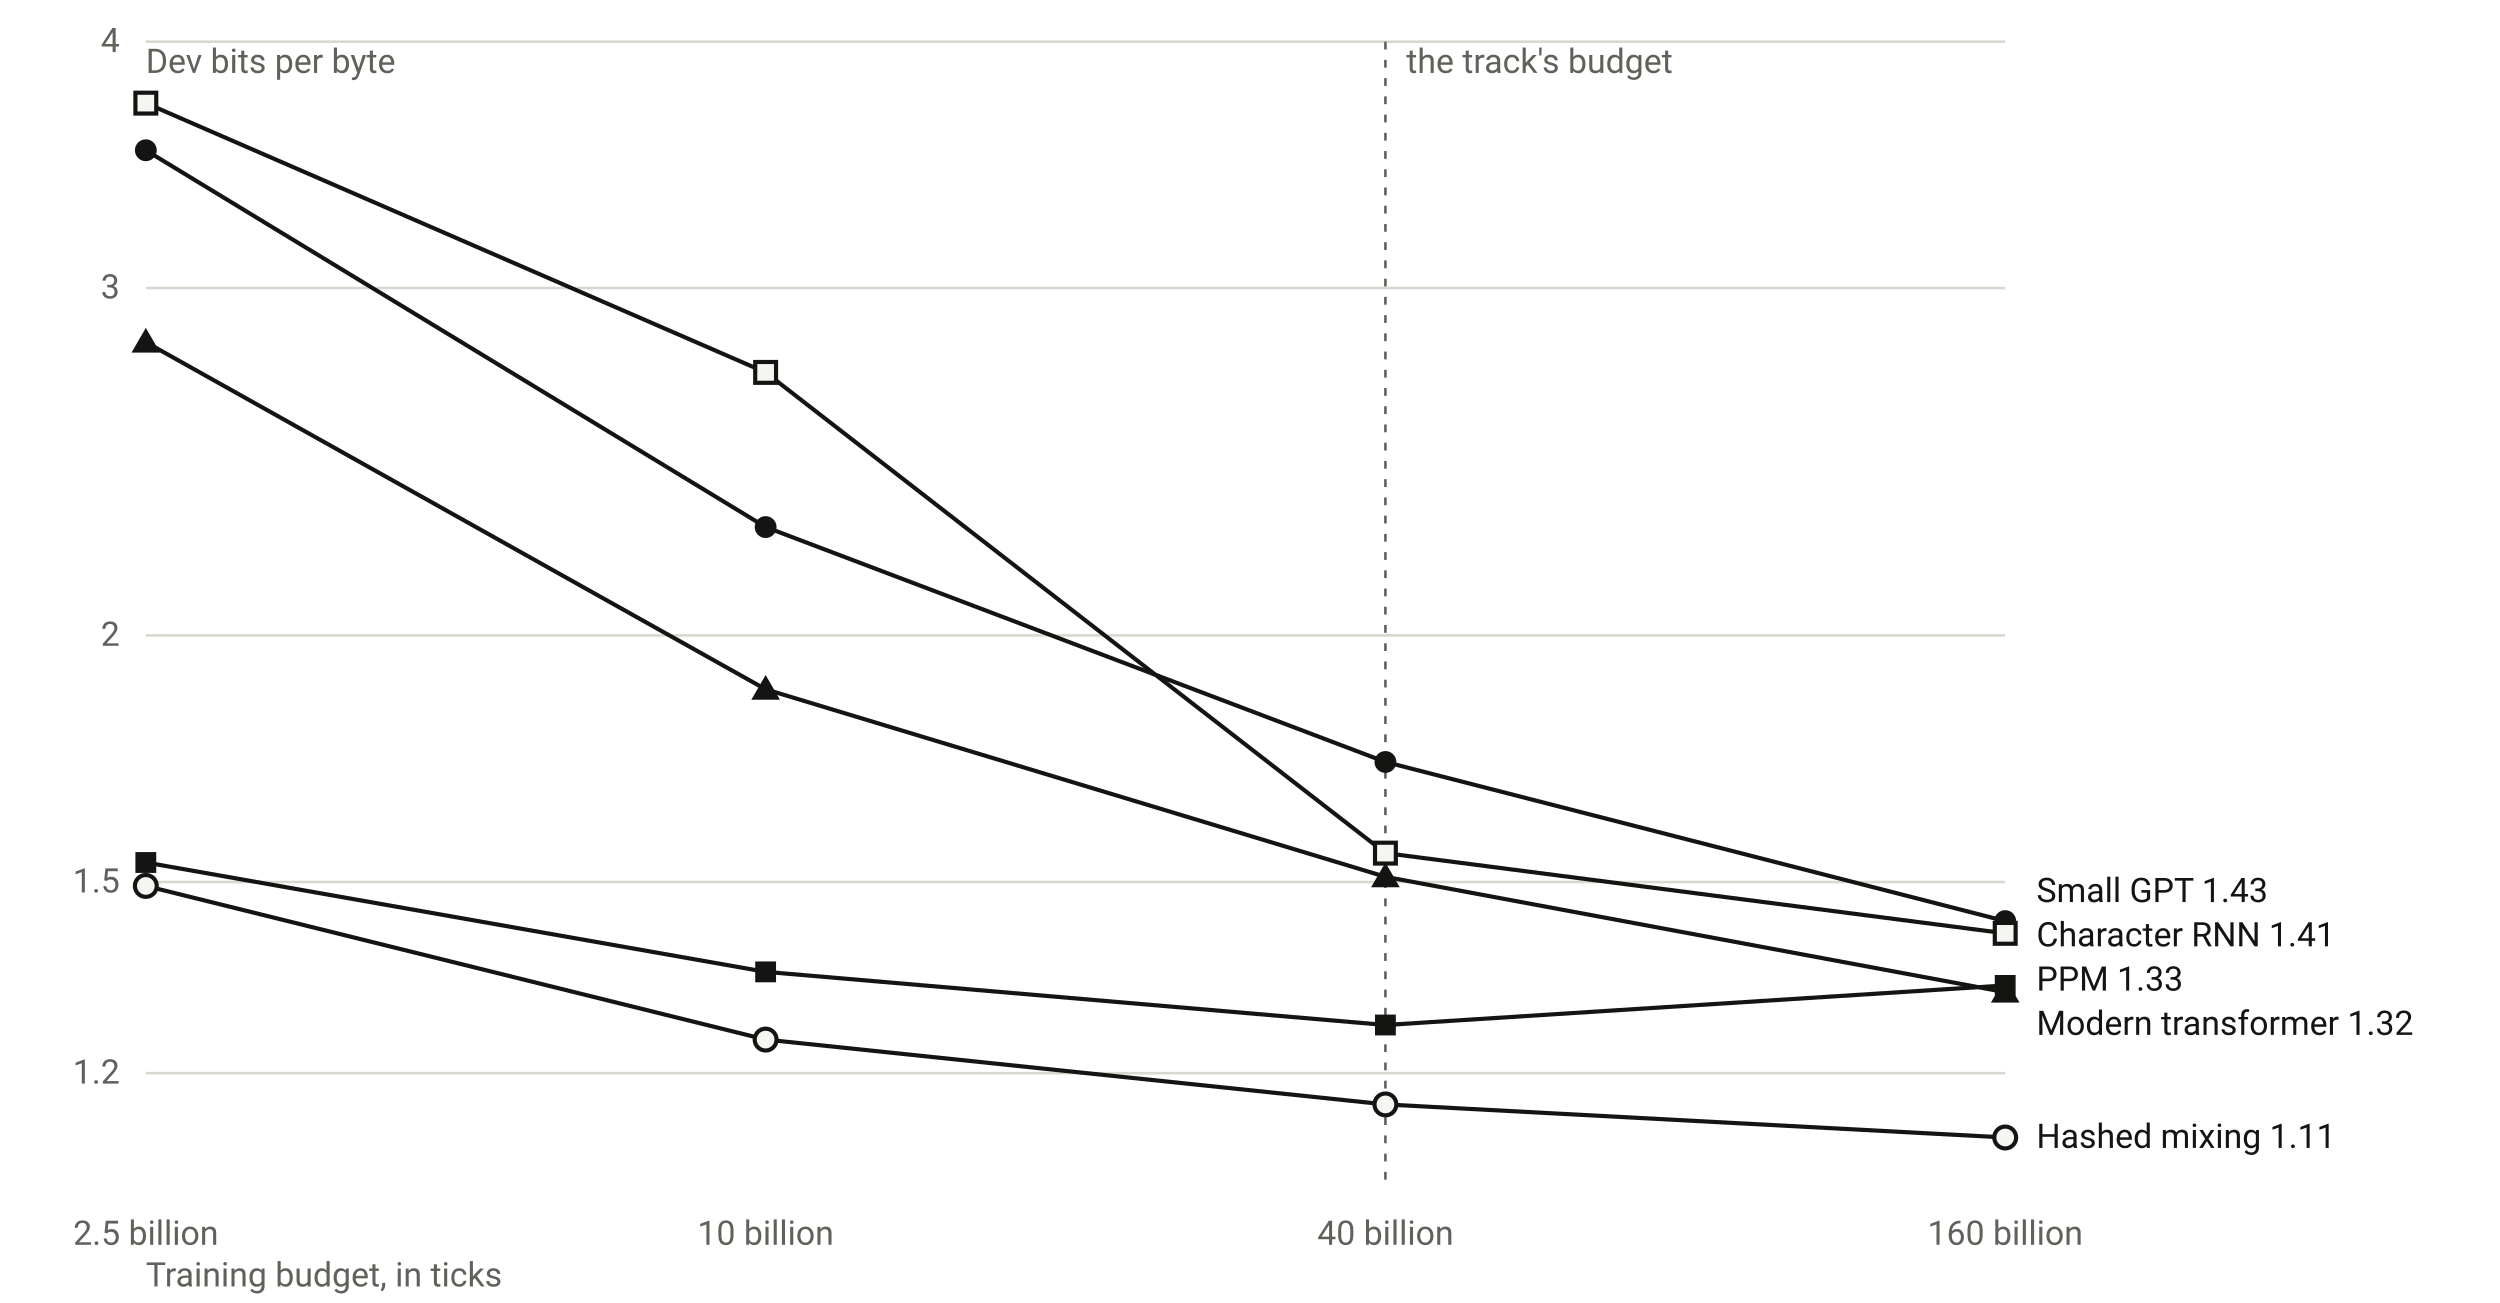
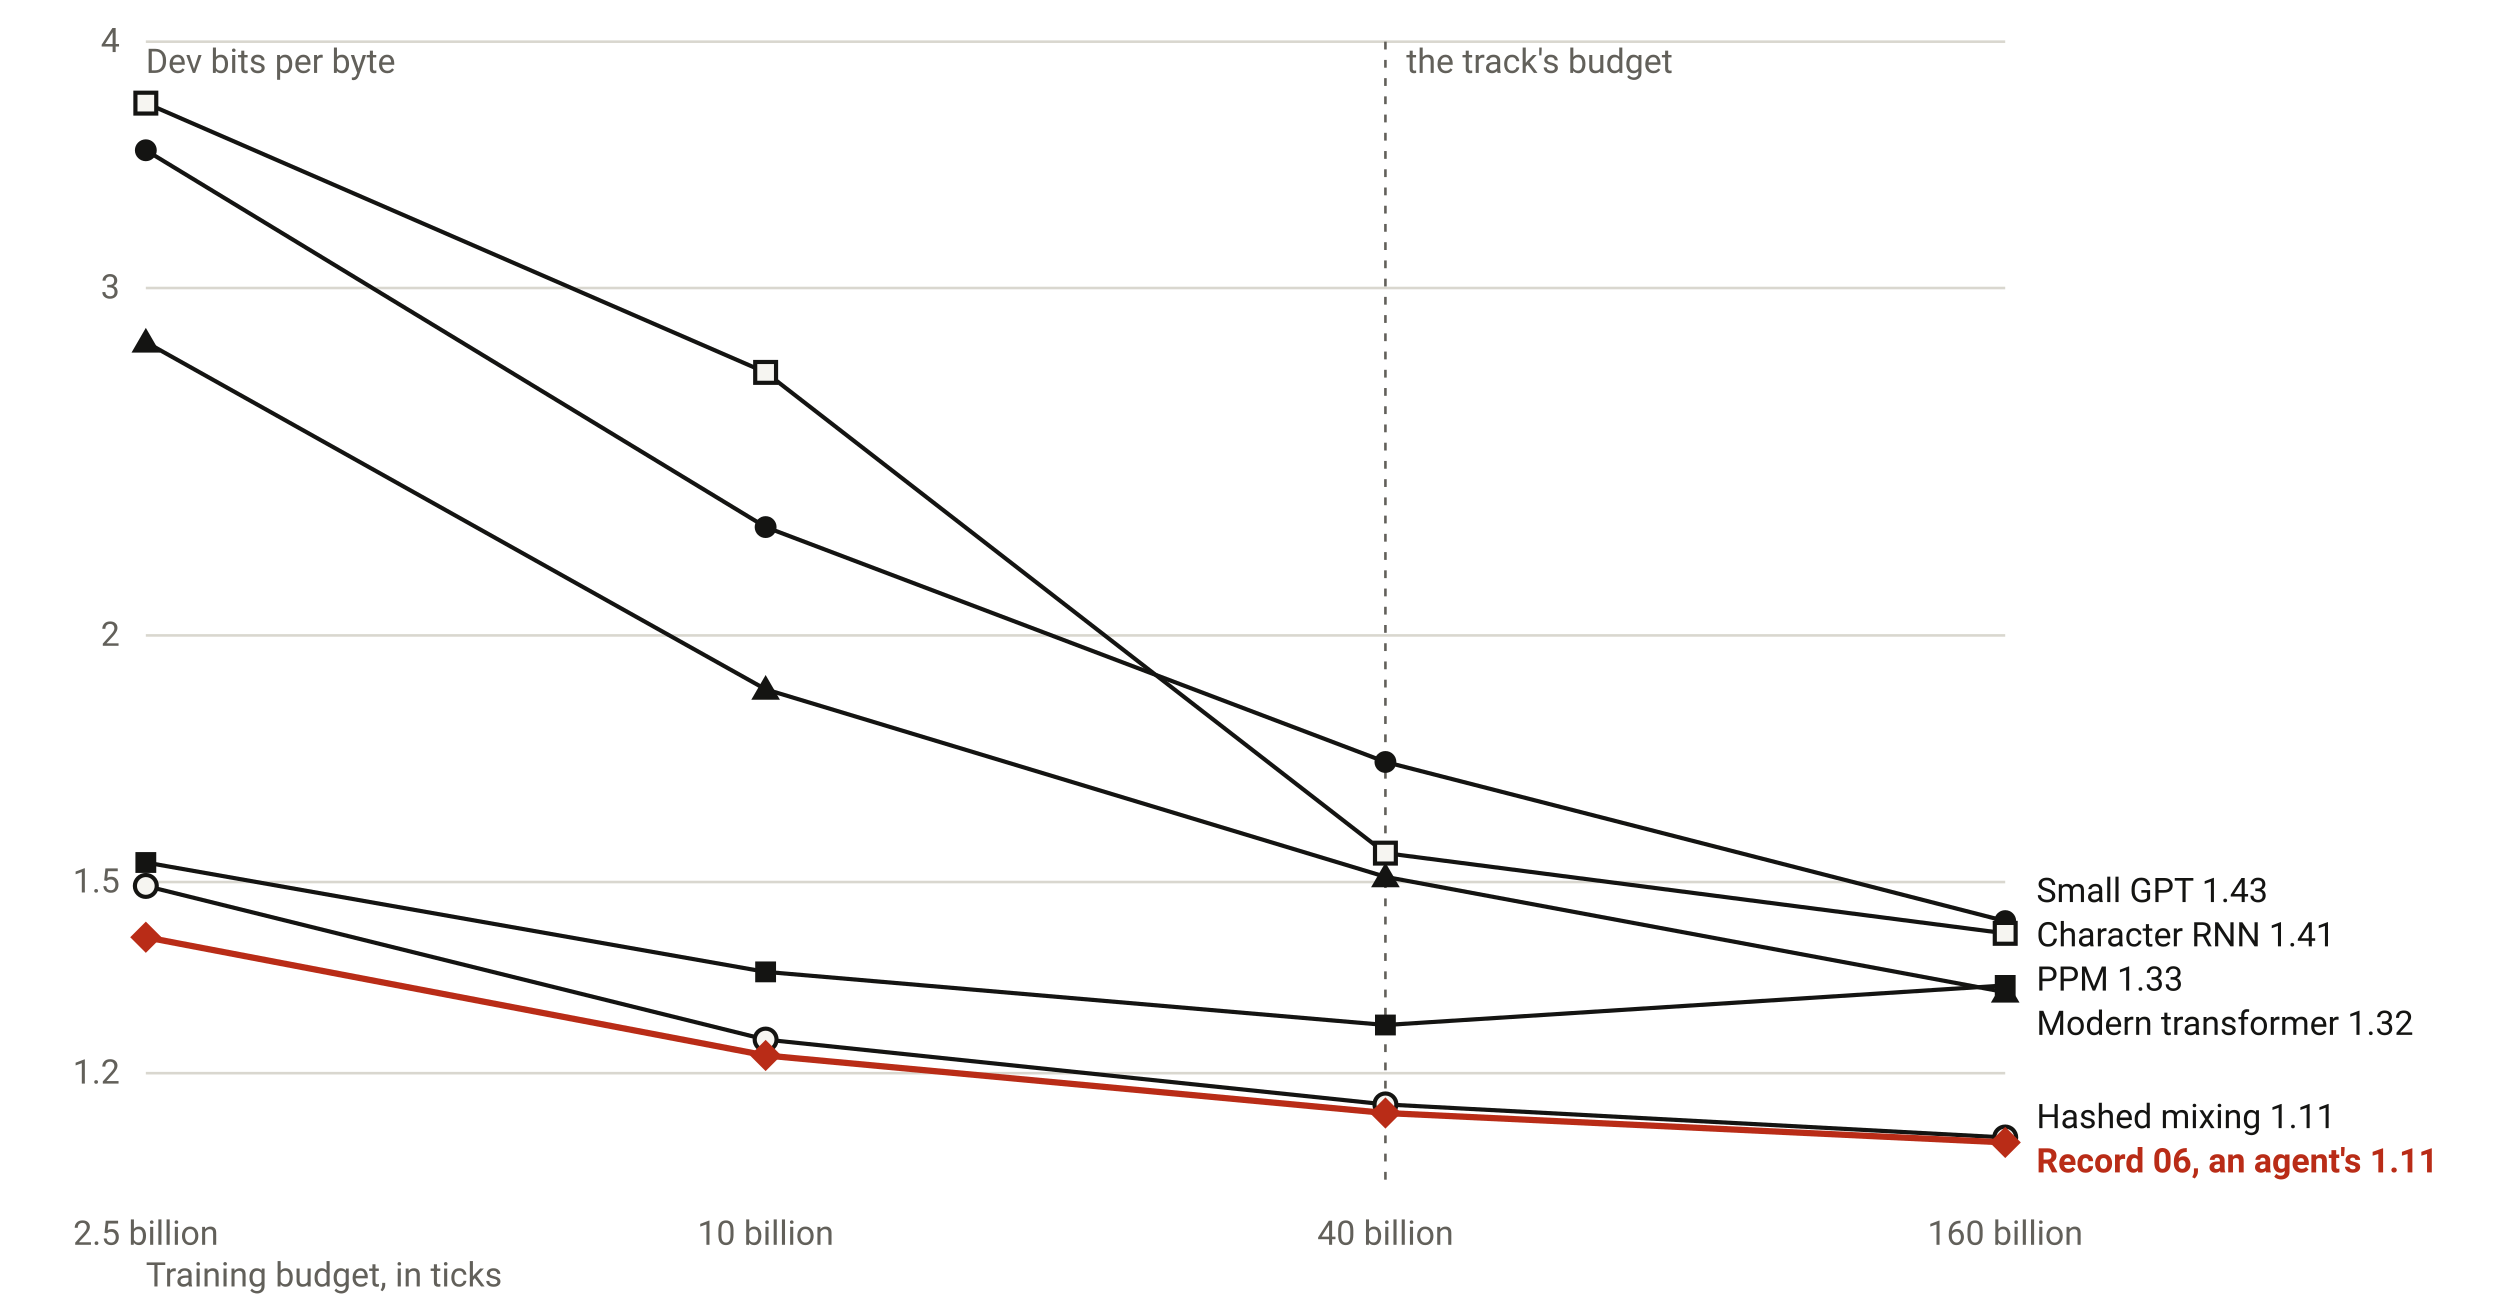
<svg xmlns="http://www.w3.org/2000/svg" viewBox="0 0 960 500" role="img" aria-label="Dev bits per byte against training budget for each record">
  <style>
.t{font:13px ui-sans-serif,-apple-system,'Segoe UI',Roboto,sans-serif;fill:#141412;font-variant-numeric:tabular-nums}
.m{fill:#62605a}.b{font-weight:600}.a{fill:#b92c17}
.l{fill:none;stroke:#141412;stroke-width:1.6}.la{stroke:#b92c17;stroke-width:2.4}.g{stroke:#d9d7cf;stroke-width:1;fill:none}.ax{stroke:#62605a;stroke-width:1;fill:none}
.p{fill:#141412}.pa{fill:#b92c17}.h{fill:#f6f5f1;stroke:#141412;stroke-width:1.6}.w{stroke:#141412;stroke-width:1.4;fill:none}.wa{stroke:#b92c17;stroke-width:1.8;fill:none}
@media (prefers-color-scheme:dark){.t{fill:#ecebe4}.m{fill:#9b998f}.a{fill:#ff8a6b}.l{stroke:#ecebe4}.la{stroke:#ff8a6b}.g{stroke:#2e2d2a}.ax{stroke:#9b998f}.p{fill:#ecebe4}.pa{fill:#ff8a6b}.h{fill:#111110;stroke:#ecebe4}.w{stroke:#ecebe4}.wa{stroke:#ff8a6b}}
</style>
  <path class="g" d="M56 412.1H770" />
  <text class="t m" x="46.0" y="416.1" text-anchor="end">1.2</text>
  <path class="g" d="M56 338.7H770" />
  <text class="t m" x="46.0" y="342.7" text-anchor="end">1.5</text>
  <path class="g" d="M56 244.0H770" />
  <text class="t m" x="46.0" y="248.0" text-anchor="end">2</text>
  <path class="g" d="M56 110.6H770" />
  <text class="t m" x="46.0" y="114.6" text-anchor="end">3</text>
  <path class="g" d="M56 16.0H770" />
  <text class="t m" x="46.0" y="20.0" text-anchor="end">4</text>
  <text class="t m" x="56.0" y="478.0" text-anchor="middle">2.5 billion</text>
  <text class="t m" x="294.0" y="478.0" text-anchor="middle">10 billion</text>
  <text class="t m" x="532.0" y="478.0" text-anchor="middle">40 billion</text>
  <text class="t m" x="770.0" y="478.0" text-anchor="middle">160 billion</text>
  <path class="ax" stroke-dasharray="3 4" d="M532.0 16V456" />
  <text class="t m" x="540.0" y="28.0" text-anchor="start">the track's budget</text>
  <text class="t m" x="56.0" y="494.0" text-anchor="start">Training budget, in ticks</text>
  <text class="t m" x="56.0" y="28.0" text-anchor="start">Dev bits per byte</text>
  <path class="l" d="M56.0 57.7L294.0 202.4L532.0 292.6L770.0 353.7" />
  <circle class="p" cx="56.0" cy="57.7" r="4.2" />
  <circle class="p" cx="294.0" cy="202.4" r="4.2" />
  <circle class="p" cx="532.0" cy="292.6" r="4.2" />
  <circle class="p" cx="770.0" cy="353.7" r="4.2" />
  <path class="l" d="M56.0 39.6L294.0 143.0L532.0 327.6L770.0 358.4" />
  <rect class="h" x="52.0" y="35.6" width="8" height="8" />
  <rect class="h" x="290.0" y="139.0" width="8" height="8" />
  <rect class="h" x="528.0" y="323.6" width="8" height="8" />
  <rect class="h" x="766.0" y="354.4" width="8" height="8" />
  <path class="l" d="M56.0 131.4L294.0 264.7L532.0 336.7L770.0 381.0" />
  <path class="p" d="M56.0 125.9L61.5 135.4L50.5 135.4Z" />
  <path class="p" d="M294.0 259.2L299.5 268.7L288.5 268.7Z" />
  <path class="p" d="M532.0 331.2L537.5 340.7L526.5 340.7Z" />
  <path class="p" d="M770.0 375.5L775.5 385.0L764.5 385.0Z" />
  <path class="l" d="M56.0 331.2L294.0 373.2L532.0 393.6L770.0 378.4" />
  <rect class="p" x="52.0" y="327.2" width="8" height="8" />
  <rect class="p" x="290.0" y="369.2" width="8" height="8" />
  <rect class="p" x="528.0" y="389.6" width="8" height="8" />
  <rect class="p" x="766.0" y="374.4" width="8" height="8" />
  <path class="l" d="M56.0 340.2L294.0 399.2L532.0 424.1L770.0 436.8" />
  <circle class="h" cx="56.0" cy="340.2" r="4.2" />
  <circle class="h" cx="294.0" cy="399.2" r="4.2" />
  <circle class="h" cx="532.0" cy="424.1" r="4.2" />
  <circle class="h" cx="770.0" cy="436.8" r="4.2" />
+   <path class="l la" d="M56.0 359.9L294.0 405.3L532.0 427.4L770.0 438.7" />
+   <path class="pa" d="M56.0 353.9L62.0 359.9L56.0 365.9L50.0 359.9Z" />
+   <path class="pa" d="M294.0 399.3L300.0 405.3L294.0 411.3L288.0 405.3Z" />
+   <path class="pa" d="M532.0 421.4L538.0 427.4L532.0 433.4L526.0 427.4Z" />
+   <path class="pa" d="M770.0 432.7L776.0 438.7L770.0 444.7L764.0 438.7Z" />
  <text class="t " x="782.0" y="346.4" text-anchor="start">Small GPT 1.43</text>
  <text class="t " x="782.0" y="363.4" text-anchor="start">Character RNN 1.41</text>
  <text class="t " x="782.0" y="380.4" text-anchor="start">PPM 1.33</text>
  <text class="t " x="782.0" y="397.4" text-anchor="start">Modern transformer 1.32</text>
-   <text class="t " x="782.0" y="440.8" text-anchor="start">Hashed mixing 1.11</text>
+   <text class="t " x="782.0" y="433.2" text-anchor="start">Hashed mixing 1.11</text>
+   <text class="t a b" x="782.0" y="450.2" text-anchor="start">Record 06, an agent's 1.11</text>
</svg>
